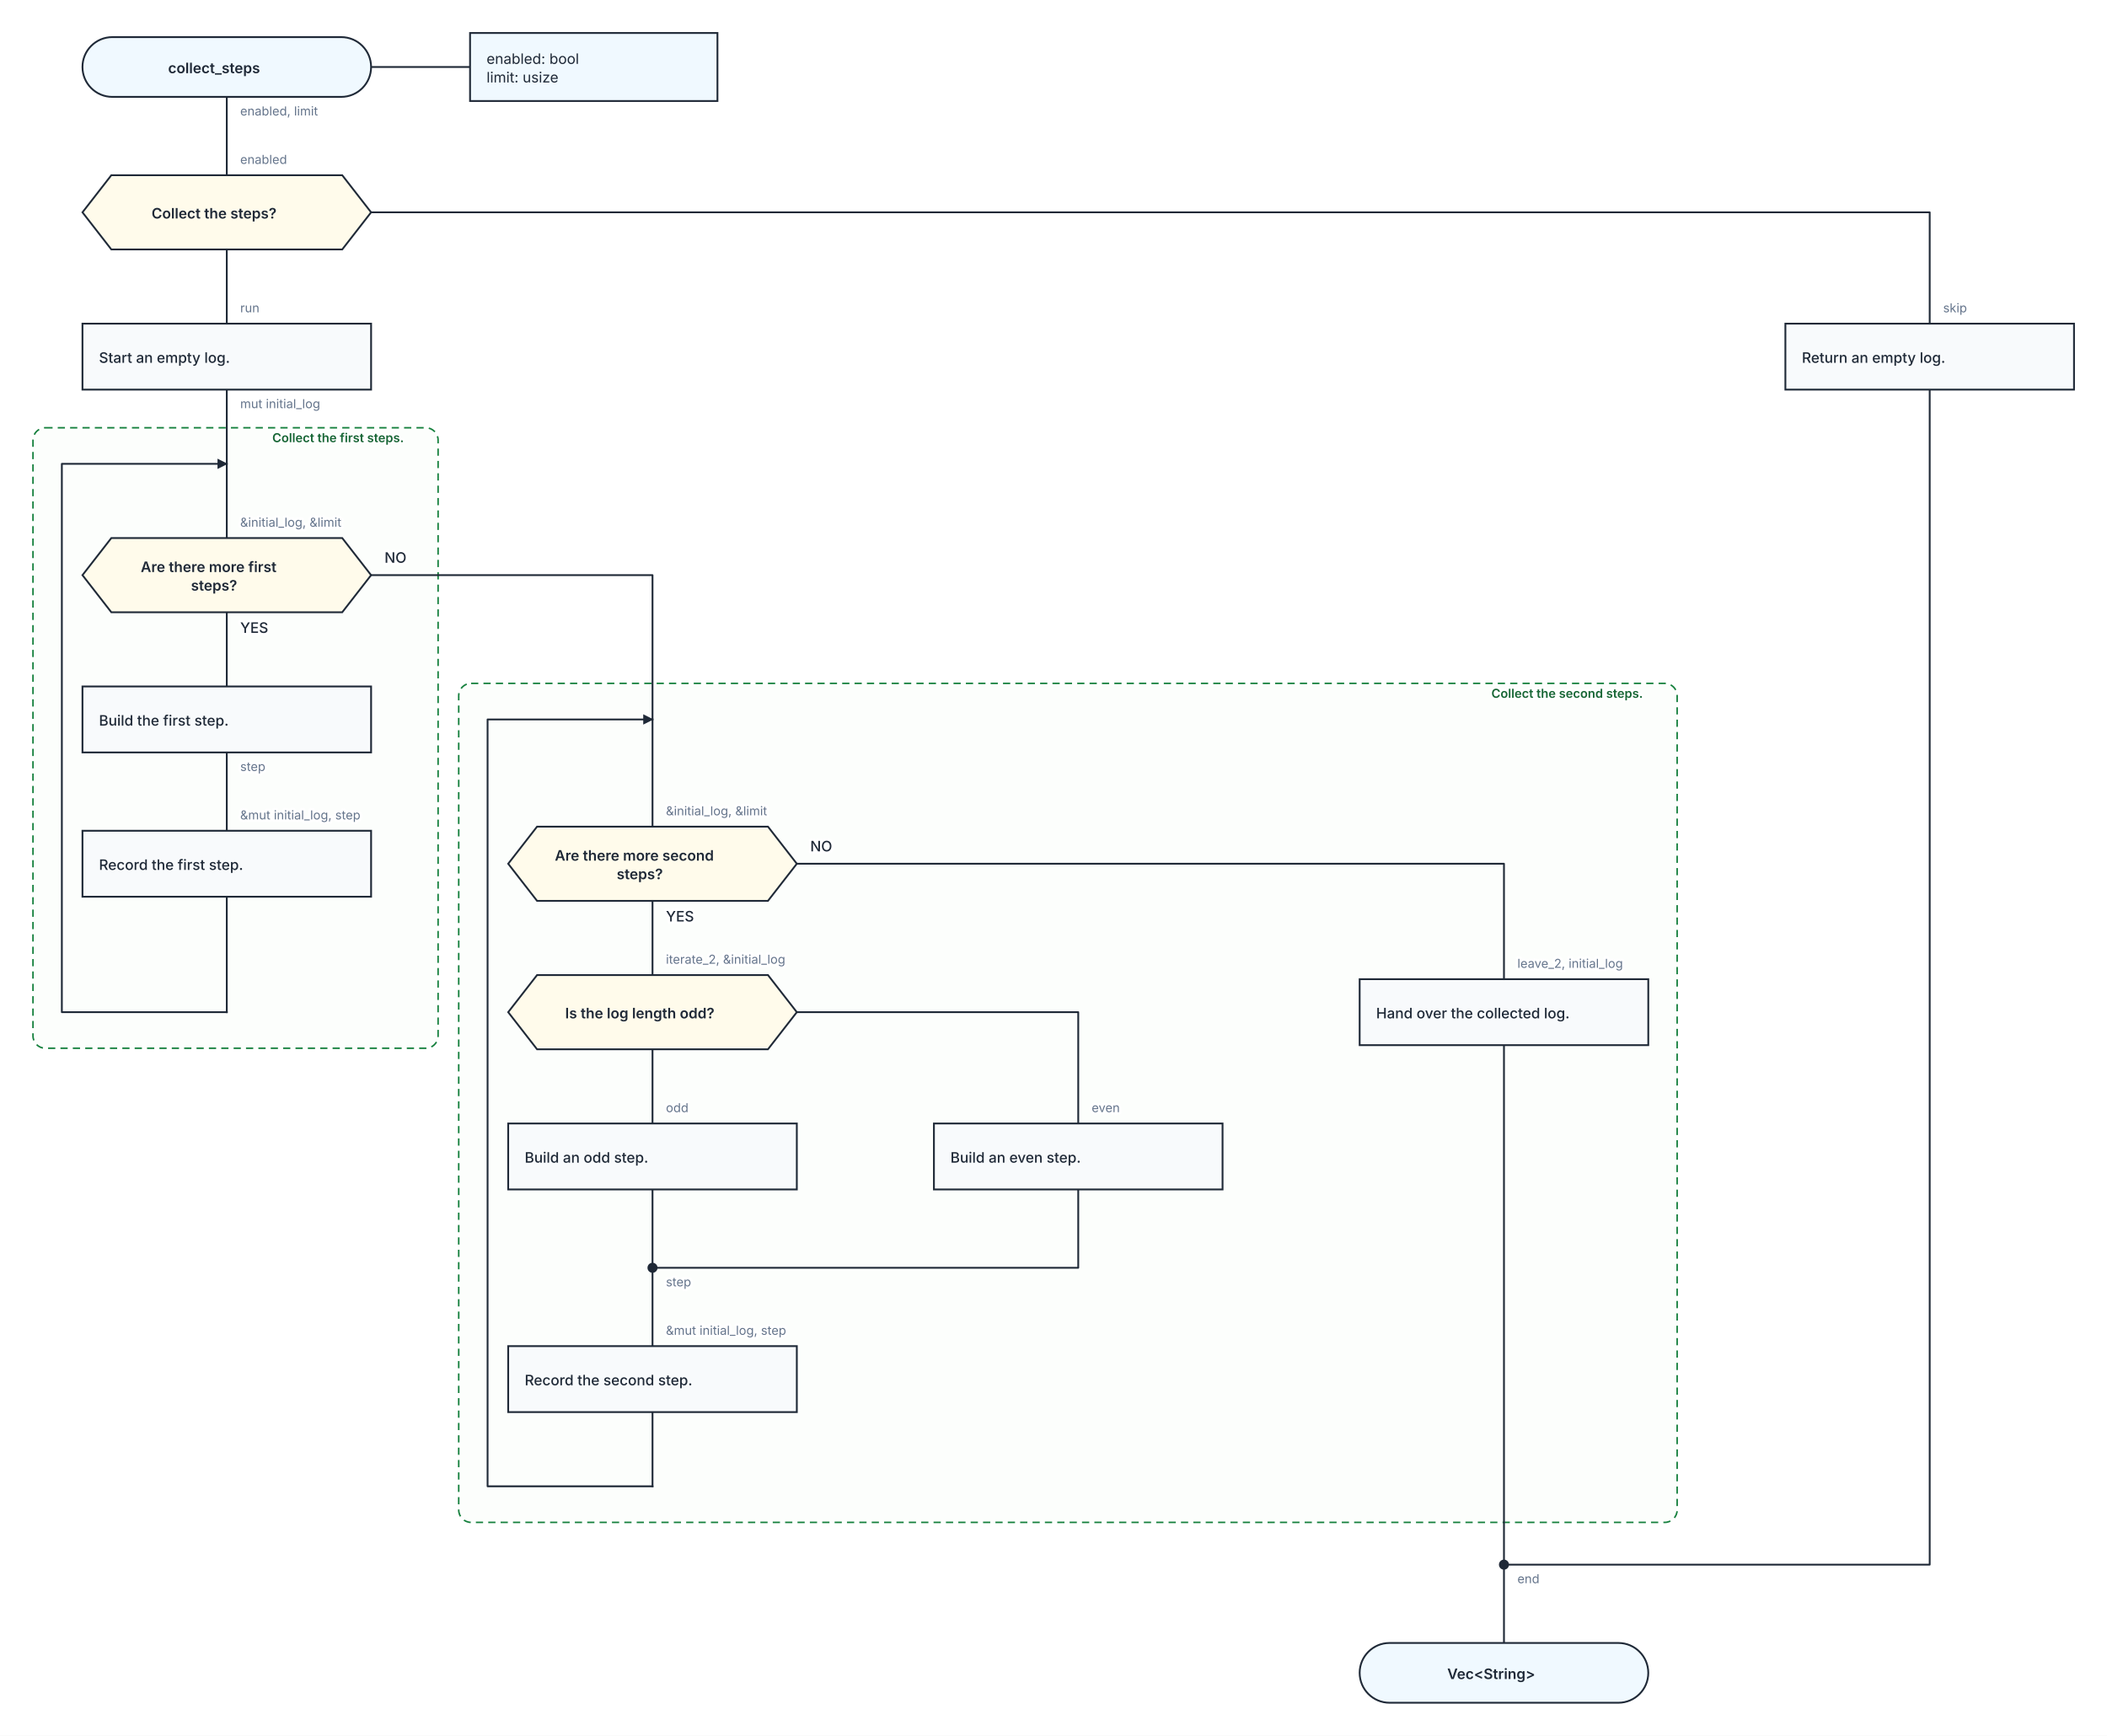
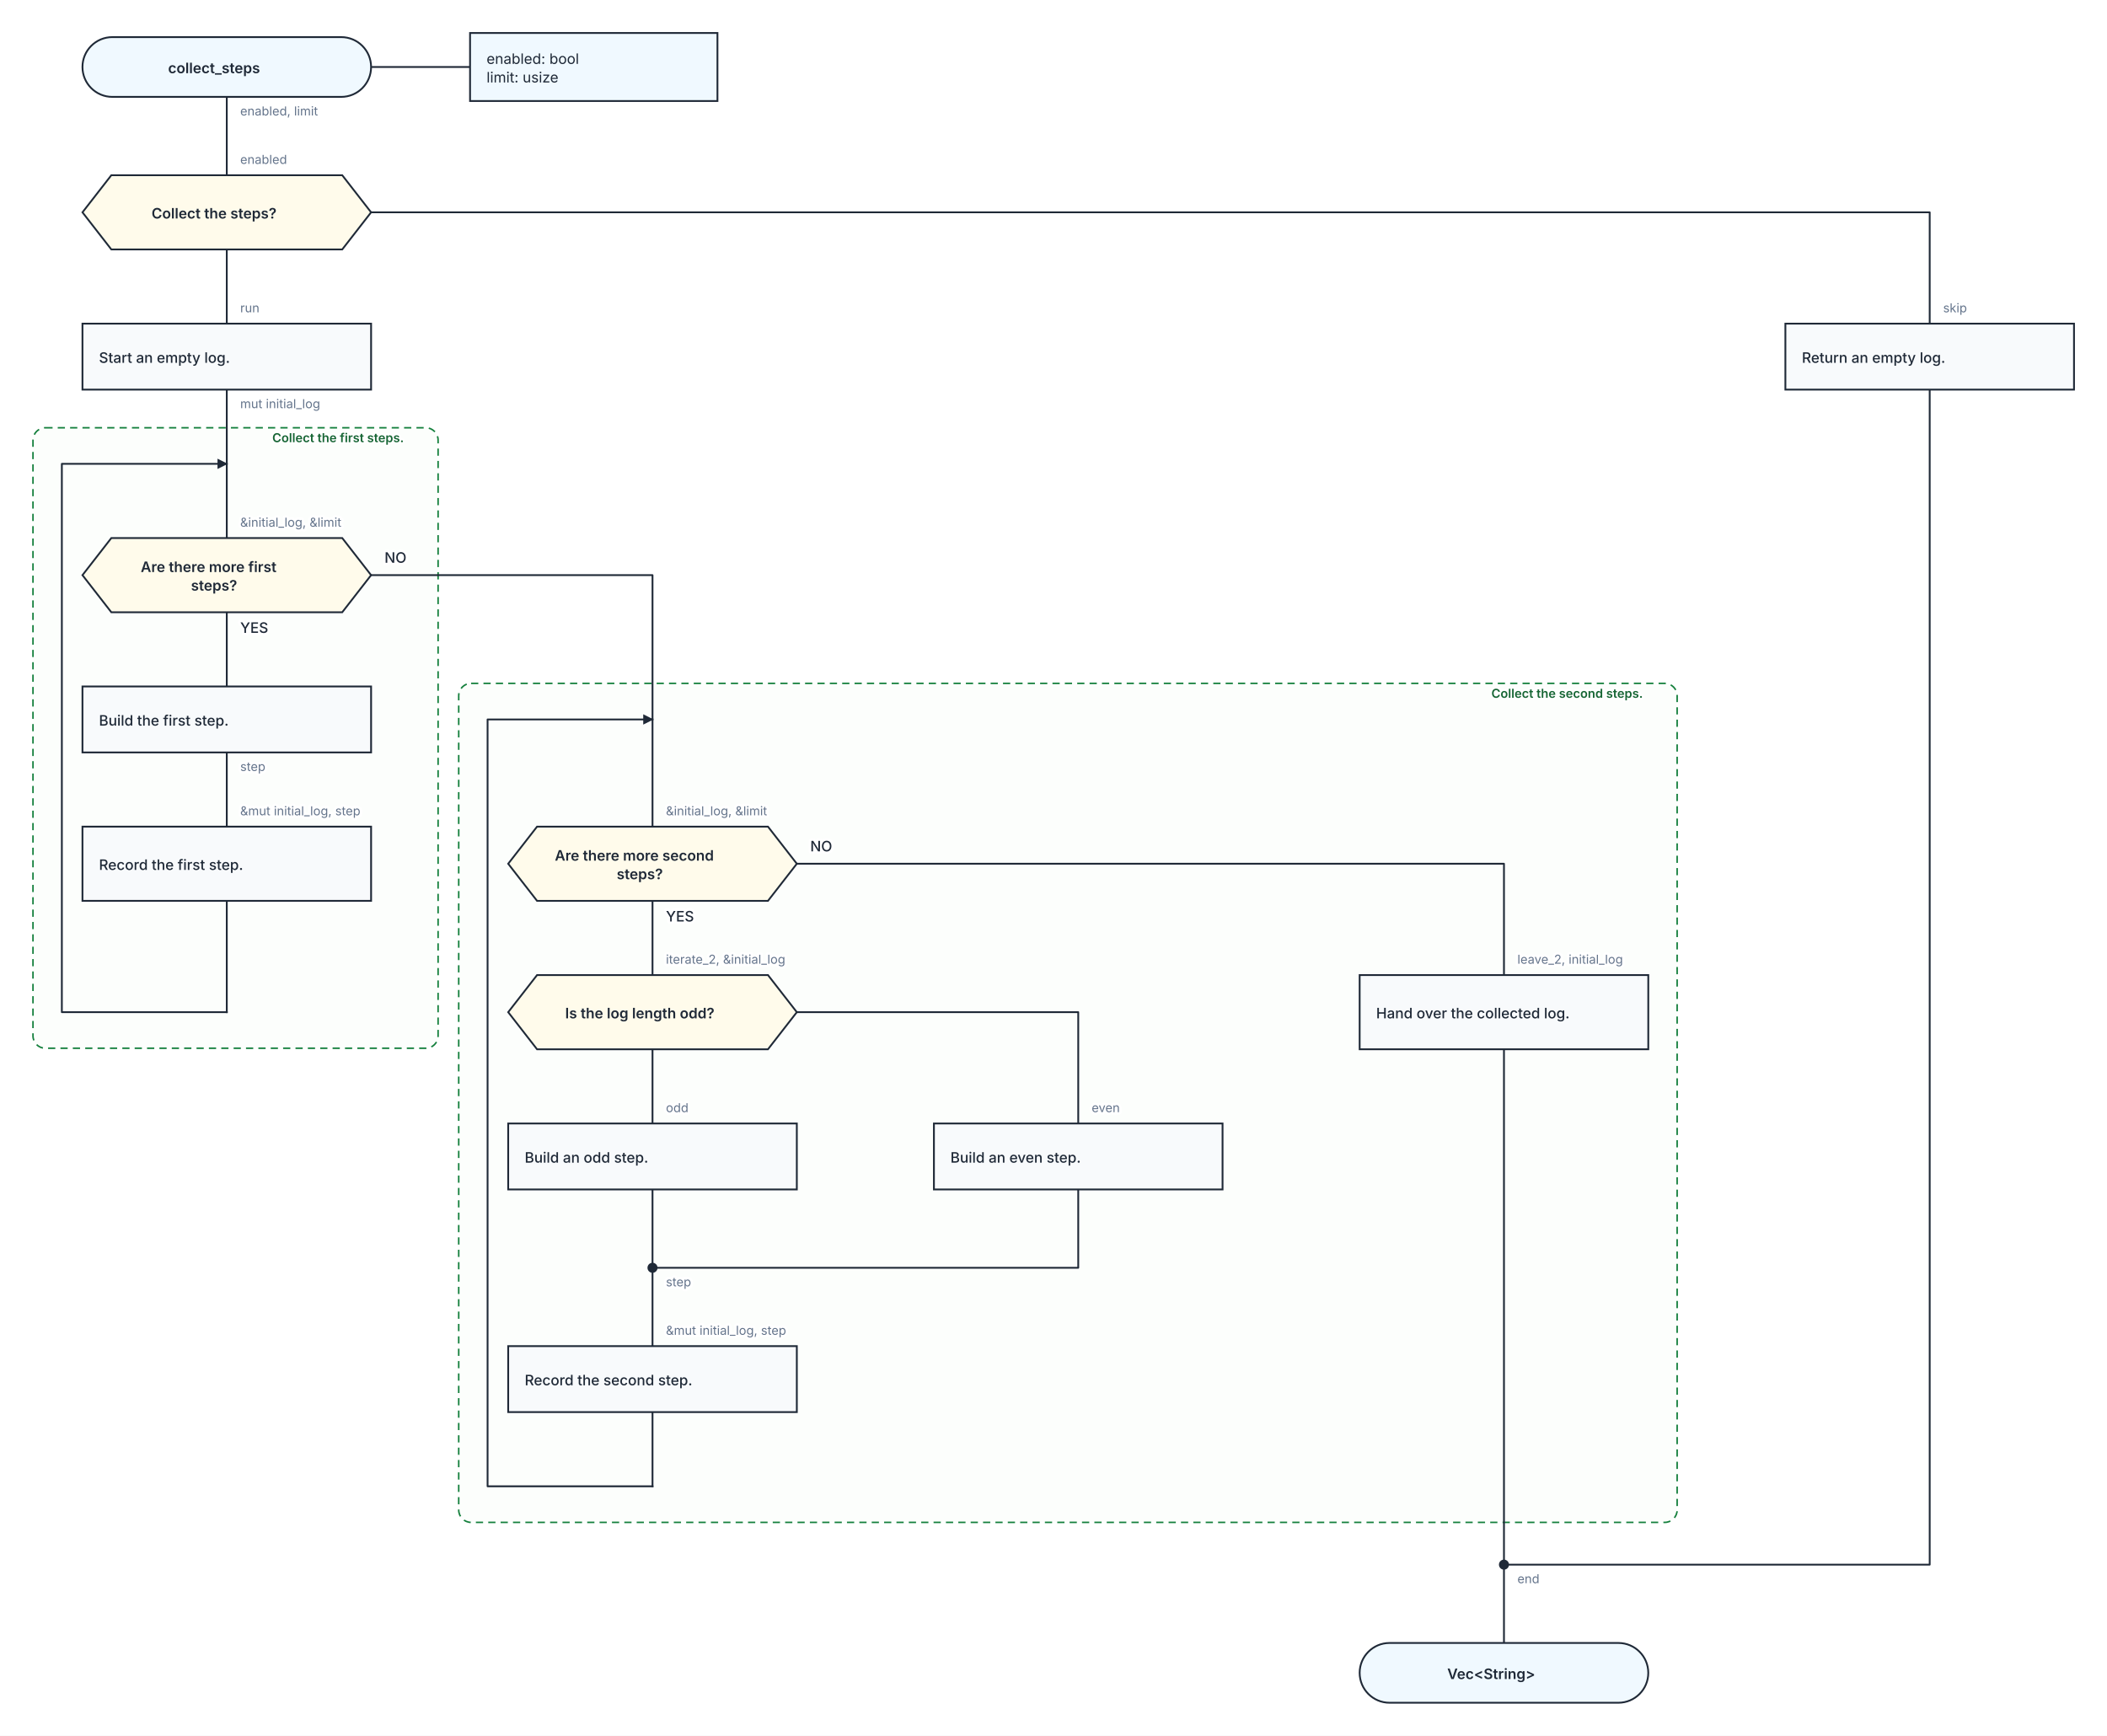
<svg xmlns="http://www.w3.org/2000/svg" width="2044" height="1684" viewBox="0 0 2044 1684" role="img" aria-labelledby="kaalang-title" aria-describedby="kaalang-description">
  <defs>
    <style>
      svg { color: #1f2937; font-family: Inter, ui-sans-serif, system-ui, -apple-system, BlinkMacSystemFont, "Segoe UI", sans-serif; text-rendering: optimizeLegibility; }
      .connection { fill: none; stroke: currentColor; stroke-width: 1.75; stroke-linecap: square; stroke-linejoin: round; }
      .connection-label { fill: #64748b; font-size: 12px; font-weight: 400; paint-order: stroke; stroke: #ffffff; stroke-width: 5px; stroke-linejoin: round; text-anchor: start; }
      .branch-label { fill: currentColor; font-weight: 500; }
      .parameter-link { fill: none; stroke: currentColor; stroke-width: 1.75; }
      .node-shape { fill: #ffffff; stroke: currentColor; stroke-width: 1.75; }
      .start .node-shape, .end .node-shape, .parameter-panel .node-shape { fill: #f0f9ff; }
      .action .node-shape, .call .node-shape { fill: #f8fafc; }
      .call-bars { fill: none; stroke: currentColor; stroke-width: 1.75; }
      .loop .node-shape { fill: #f0fdf4; stroke-width: 2; }
      .loop-marker { fill: #15803d; font-size: 20px; font-weight: 700; text-anchor: middle; }
      .question .node-shape { fill: #fffbeb; }
      .select .node-shape, .case .node-shape { fill: #f5f3ff; }
      .label { fill: currentColor; font-size: 14px; text-anchor: middle; }
      .start .label, .question .label, .select .label, .case .label, .end .label { font-weight: 600; }
      .action .label, .call .label, .loop .label { font-weight: 500; text-anchor: start; }
      .parameter-panel .label { font-weight: 400; text-anchor: start; }
      .cycle-boundary { fill: #f0fdf433; stroke: #15803d; stroke-width: 1.5; stroke-dasharray: 7 5; }
      .cycle-caption { fill: #166534; font-size: 12px; font-weight: 600; paint-order: stroke; stroke: #ffffff; stroke-width: 4px; }
    </style>
  </defs>
  <rect width="100%" height="100%" fill="#ffffff" />
  <g class="cycle-regions">
    <g>
      <rect class="cycle-boundary" x="32" y="415" width="393" height="602" rx="12" />
      <text class="cycle-caption" x="413" y="429" text-anchor="end" xml:space="preserve">
        <tspan x="413" dy="0">Collect the first steps.</tspan>
      </text>
    </g>
    <g>
      <rect class="cycle-boundary" x="445" y="663" width="1182" height="814" rx="12" />
      <text class="cycle-caption" x="1615" y="677" text-anchor="end" xml:space="preserve">
        <tspan x="1615" dy="0">Collect the second steps.</tspan>
      </text>
    </g>
  </g>
  <g class="connections">
    <defs>
      <marker id="loop-arrow" markerWidth="10" markerHeight="10" refX="9" refY="5" orient="auto" markerUnits="userSpaceOnUse">
        <path d="M 0 0 L 10 5 L 0 10 Z" fill="currentColor" />
      </marker>
    </defs>
-     <path class="connection" d="       M 220 94 L 220 170       M 220 242 L 220 314       M 360 206 L 1872 206 L 1872 314       M 220 378 L 220 450       M 220 594 L 220 666       M 360 558 L 633 558 L 633 698       M 220 730 L 220 806       M 220 870 L 220 982       M 633 874 L 633 946       M 773 838 L 1459 838 L 1459 950       M 1459 1014 L 1459 1518       M 633 1018 L 633 1090       M 773 982 L 1046 982 L 1046 1090       M 633 1154 L 633 1230       M 1046 1154 L 1046 1230 L 633 1230       M 633 1370 L 633 1442       M 1872 378 L 1872 1518 L 1459 1518       M 1459 1518 L 1459 1594       M 633 1230 L 633 1306       M 220 450 L 220 522       M 633 698 L 633 802     " />
+     <path class="connection" d="       M 220 94 L 220 170       M 220 242 L 220 314       M 360 206 L 1872 206 L 1872 314       M 220 378 L 220 450       M 220 594 L 220 666       M 360 558 L 633 558 L 633 698       M 220 730 L 220 802       M 220 874 L 220 982       M 633 874 L 633 946       M 773 838 L 1459 838 L 1459 946       M 1459 1018 L 1459 1518       M 633 1018 L 633 1090       M 773 982 L 1046 982 L 1046 1090       M 633 1154 L 633 1230       M 1046 1154 L 1046 1230 L 633 1230       M 633 1370 L 633 1442       M 1872 378 L 1872 1518 L 1459 1518       M 1459 1518 L 1459 1594       M 633 1230 L 633 1306       M 220 450 L 220 522       M 633 698 L 633 802     " />
    <path class="connection" d="       M 633 1442 L 473 1442 L 473 698 L 633 698     " marker-end="url(#loop-arrow)" />
    <path class="connection" d="       M 220 982 L 60 982 L 60 450 L 220 450     " marker-end="url(#loop-arrow)" />
    <text class="connection-label" x="1472" y="1536" xml:space="preserve">
      <tspan x="1472" dy="0">end</tspan>
    </text>
    <text class="connection-label" x="646" y="1248" xml:space="preserve">
      <tspan x="646" dy="0">step</tspan>
    </text>
    <text class="connection-label" x="233" y="303" xml:space="preserve">
      <tspan x="233" dy="0">run</tspan>
    </text>
    <text class="connection-label" x="1885" y="303" xml:space="preserve">
      <tspan x="1885" dy="0">skip</tspan>
    </text>
    <text class="connection-label" x="646" y="1079" xml:space="preserve">
      <tspan x="646" dy="0">odd</tspan>
    </text>
    <text class="connection-label" x="1059" y="1079" xml:space="preserve">
      <tspan x="1059" dy="0">even</tspan>
    </text>
    <text class="connection-label" x="233" y="112" xml:space="preserve">
      <tspan x="233" dy="0">enabled, limit</tspan>
    </text>
    <text class="connection-label" x="233" y="396" xml:space="preserve">
      <tspan x="233" dy="0">mut initial_log</tspan>
    </text>
    <text class="connection-label branch-label" style="font-size: 14px" x="233" y="614" xml:space="preserve">
      <tspan x="233" dy="0">YES</tspan>
    </text>
    <text class="connection-label branch-label" style="font-size: 14px" x="373" y="546" xml:space="preserve">
      <tspan x="373" dy="0">NO</tspan>
    </text>
    <text class="connection-label" x="233" y="748" xml:space="preserve">
      <tspan x="233" dy="0">step</tspan>
    </text>
    <text class="connection-label branch-label" style="font-size: 14px" x="646" y="894" xml:space="preserve">
      <tspan x="646" dy="0">YES</tspan>
    </text>
    <text class="connection-label branch-label" style="font-size: 14px" x="786" y="826" xml:space="preserve">
      <tspan x="786" dy="0">NO</tspan>
    </text>
    <text class="connection-label" x="233" y="159" xml:space="preserve">
      <tspan x="233" dy="0">enabled</tspan>
    </text>
    <text class="connection-label" x="233" y="511" xml:space="preserve">
      <tspan x="233" dy="0">&amp;initial_log, &amp;limit</tspan>
    </text>
-     <text class="connection-label" x="233" y="795" xml:space="preserve">
+     <text class="connection-label" x="233" y="791" xml:space="preserve">
      <tspan x="233" dy="0">&amp;mut initial_log, step</tspan>
    </text>
    <text class="connection-label" x="646" y="791" xml:space="preserve">
      <tspan x="646" dy="0">&amp;initial_log, &amp;limit</tspan>
    </text>
-     <text class="connection-label" x="1472" y="939" xml:space="preserve">
+     <text class="connection-label" x="1472" y="935" xml:space="preserve">
      <tspan x="1472" dy="0">leave_2, initial_log</tspan>
    </text>
    <text class="connection-label" x="646" y="935" xml:space="preserve">
      <tspan x="646" dy="0">iterate_2, &amp;initial_log</tspan>
    </text>
    <text class="connection-label" x="646" y="1295" xml:space="preserve">
      <tspan x="646" dy="0">&amp;mut initial_log, step</tspan>
    </text>
  </g>
  <g class="nodes">
    <path class="parameter-link" d="M 360 65 L 456 65" />
    <g class="parameter-panel" transform="translate(576 65)">
      <rect class="node-shape" x="-120" y="-33" width="240" height="66" />
      <text class="label" x="-104" y="-3" xml:space="preserve">
        <tspan x="-104" dy="0">enabled: bool</tspan>
        <tspan x="-104" dy="18">limit: usize</tspan>
      </text>
    </g>
    <g class="node merge" transform="translate(1459 1518)">
      <circle class="node-shape" r="4" style="fill: currentColor" />
    </g>
    <g class="node merge" transform="translate(633 1230)">
      <circle class="node-shape" r="4" style="fill: currentColor" />
    </g>
    <g class="node start" transform="translate(220 65)">
      <rect class="node-shape" x="-140" y="-29" width="280" height="58" rx="29" />
      <text class="label" y="6" xml:space="preserve">
        <tspan x="0" dy="0">collect_steps</tspan>
      </text>
    </g>
    <g class="node question" transform="translate(220 206)">
      <polygon class="node-shape" points="-112,-36 112,-36 140,0 112,36 -112,36 -140,0" />
      <text class="label" y="6" xml:space="preserve">
        <tspan x="0" dy="0">Collect the steps?</tspan>
      </text>
    </g>
    <g class="node action" transform="translate(220 346)">
      <rect class="node-shape" x="-140" y="-32" width="280" height="64" />
      <text class="label" y="6" xml:space="preserve">
        <tspan x="-124" dy="0">Start an empty log.</tspan>
      </text>
    </g>
    <g class="node question" transform="translate(220 558)">
      <polygon class="node-shape" points="-112,-36 112,-36 140,0 112,36 -112,36 -140,0" />
      <text class="label" y="-3" xml:space="preserve">
        <tspan x="0" dy="0">Are there more first </tspan>
        <tspan x="0" dy="18">steps?</tspan>
      </text>
    </g>
    <g class="node action" transform="translate(220 698)">
      <rect class="node-shape" x="-140" y="-32" width="280" height="64" />
      <text class="label" y="6" xml:space="preserve">
        <tspan x="-124" dy="0">Build the first step.</tspan>
      </text>
    </g>
    <g class="node action" transform="translate(220 838)">
-       <rect class="node-shape" x="-140" y="-32" width="280" height="64" />
+       <rect class="node-shape" x="-140" y="-36" width="280" height="72" />
      <text class="label" y="6" xml:space="preserve">
        <tspan x="-124" dy="0">Record the first step.</tspan>
      </text>
    </g>
    <g class="node question" transform="translate(633 838)">
      <polygon class="node-shape" points="-112,-36 112,-36 140,0 112,36 -112,36 -140,0" />
      <text class="label" y="-3" xml:space="preserve">
        <tspan x="0" dy="0">Are there more second </tspan>
        <tspan x="0" dy="18">steps?</tspan>
      </text>
    </g>
    <g class="node action" transform="translate(1459 982)">
-       <rect class="node-shape" x="-140" y="-32" width="280" height="64" />
+       <rect class="node-shape" x="-140" y="-36" width="280" height="72" />
      <text class="label" y="6" xml:space="preserve">
        <tspan x="-124" dy="0">Hand over the collected log.</tspan>
      </text>
    </g>
    <g class="node question" transform="translate(633 982)">
      <polygon class="node-shape" points="-112,-36 112,-36 140,0 112,36 -112,36 -140,0" />
      <text class="label" y="6" xml:space="preserve">
        <tspan x="0" dy="0">Is the log length odd?</tspan>
      </text>
    </g>
    <g class="node action" transform="translate(633 1122)">
      <rect class="node-shape" x="-140" y="-32" width="280" height="64" />
      <text class="label" y="6" xml:space="preserve">
        <tspan x="-124" dy="0">Build an odd step.</tspan>
      </text>
    </g>
    <g class="node action" transform="translate(1046 1122)">
      <rect class="node-shape" x="-140" y="-32" width="280" height="64" />
      <text class="label" y="6" xml:space="preserve">
        <tspan x="-124" dy="0">Build an even step.</tspan>
      </text>
    </g>
    <g class="node action" transform="translate(633 1338)">
      <rect class="node-shape" x="-140" y="-32" width="280" height="64" />
      <text class="label" y="6" xml:space="preserve">
        <tspan x="-124" dy="0">Record the second step.</tspan>
      </text>
    </g>
    <g class="node action" transform="translate(1872 346)">
      <rect class="node-shape" x="-140" y="-32" width="280" height="64" />
      <text class="label" y="6" xml:space="preserve">
        <tspan x="-124" dy="0">Return an empty log.</tspan>
      </text>
    </g>
    <g class="node end" transform="translate(1459 1623)">
      <rect class="node-shape" x="-140" y="-29" width="280" height="58" rx="29" />
      <text class="label" y="6" xml:space="preserve">
        <tspan x="0" dy="0">Vec&lt;String&gt;</tspan>
      </text>
    </g>
  </g>
</svg>
